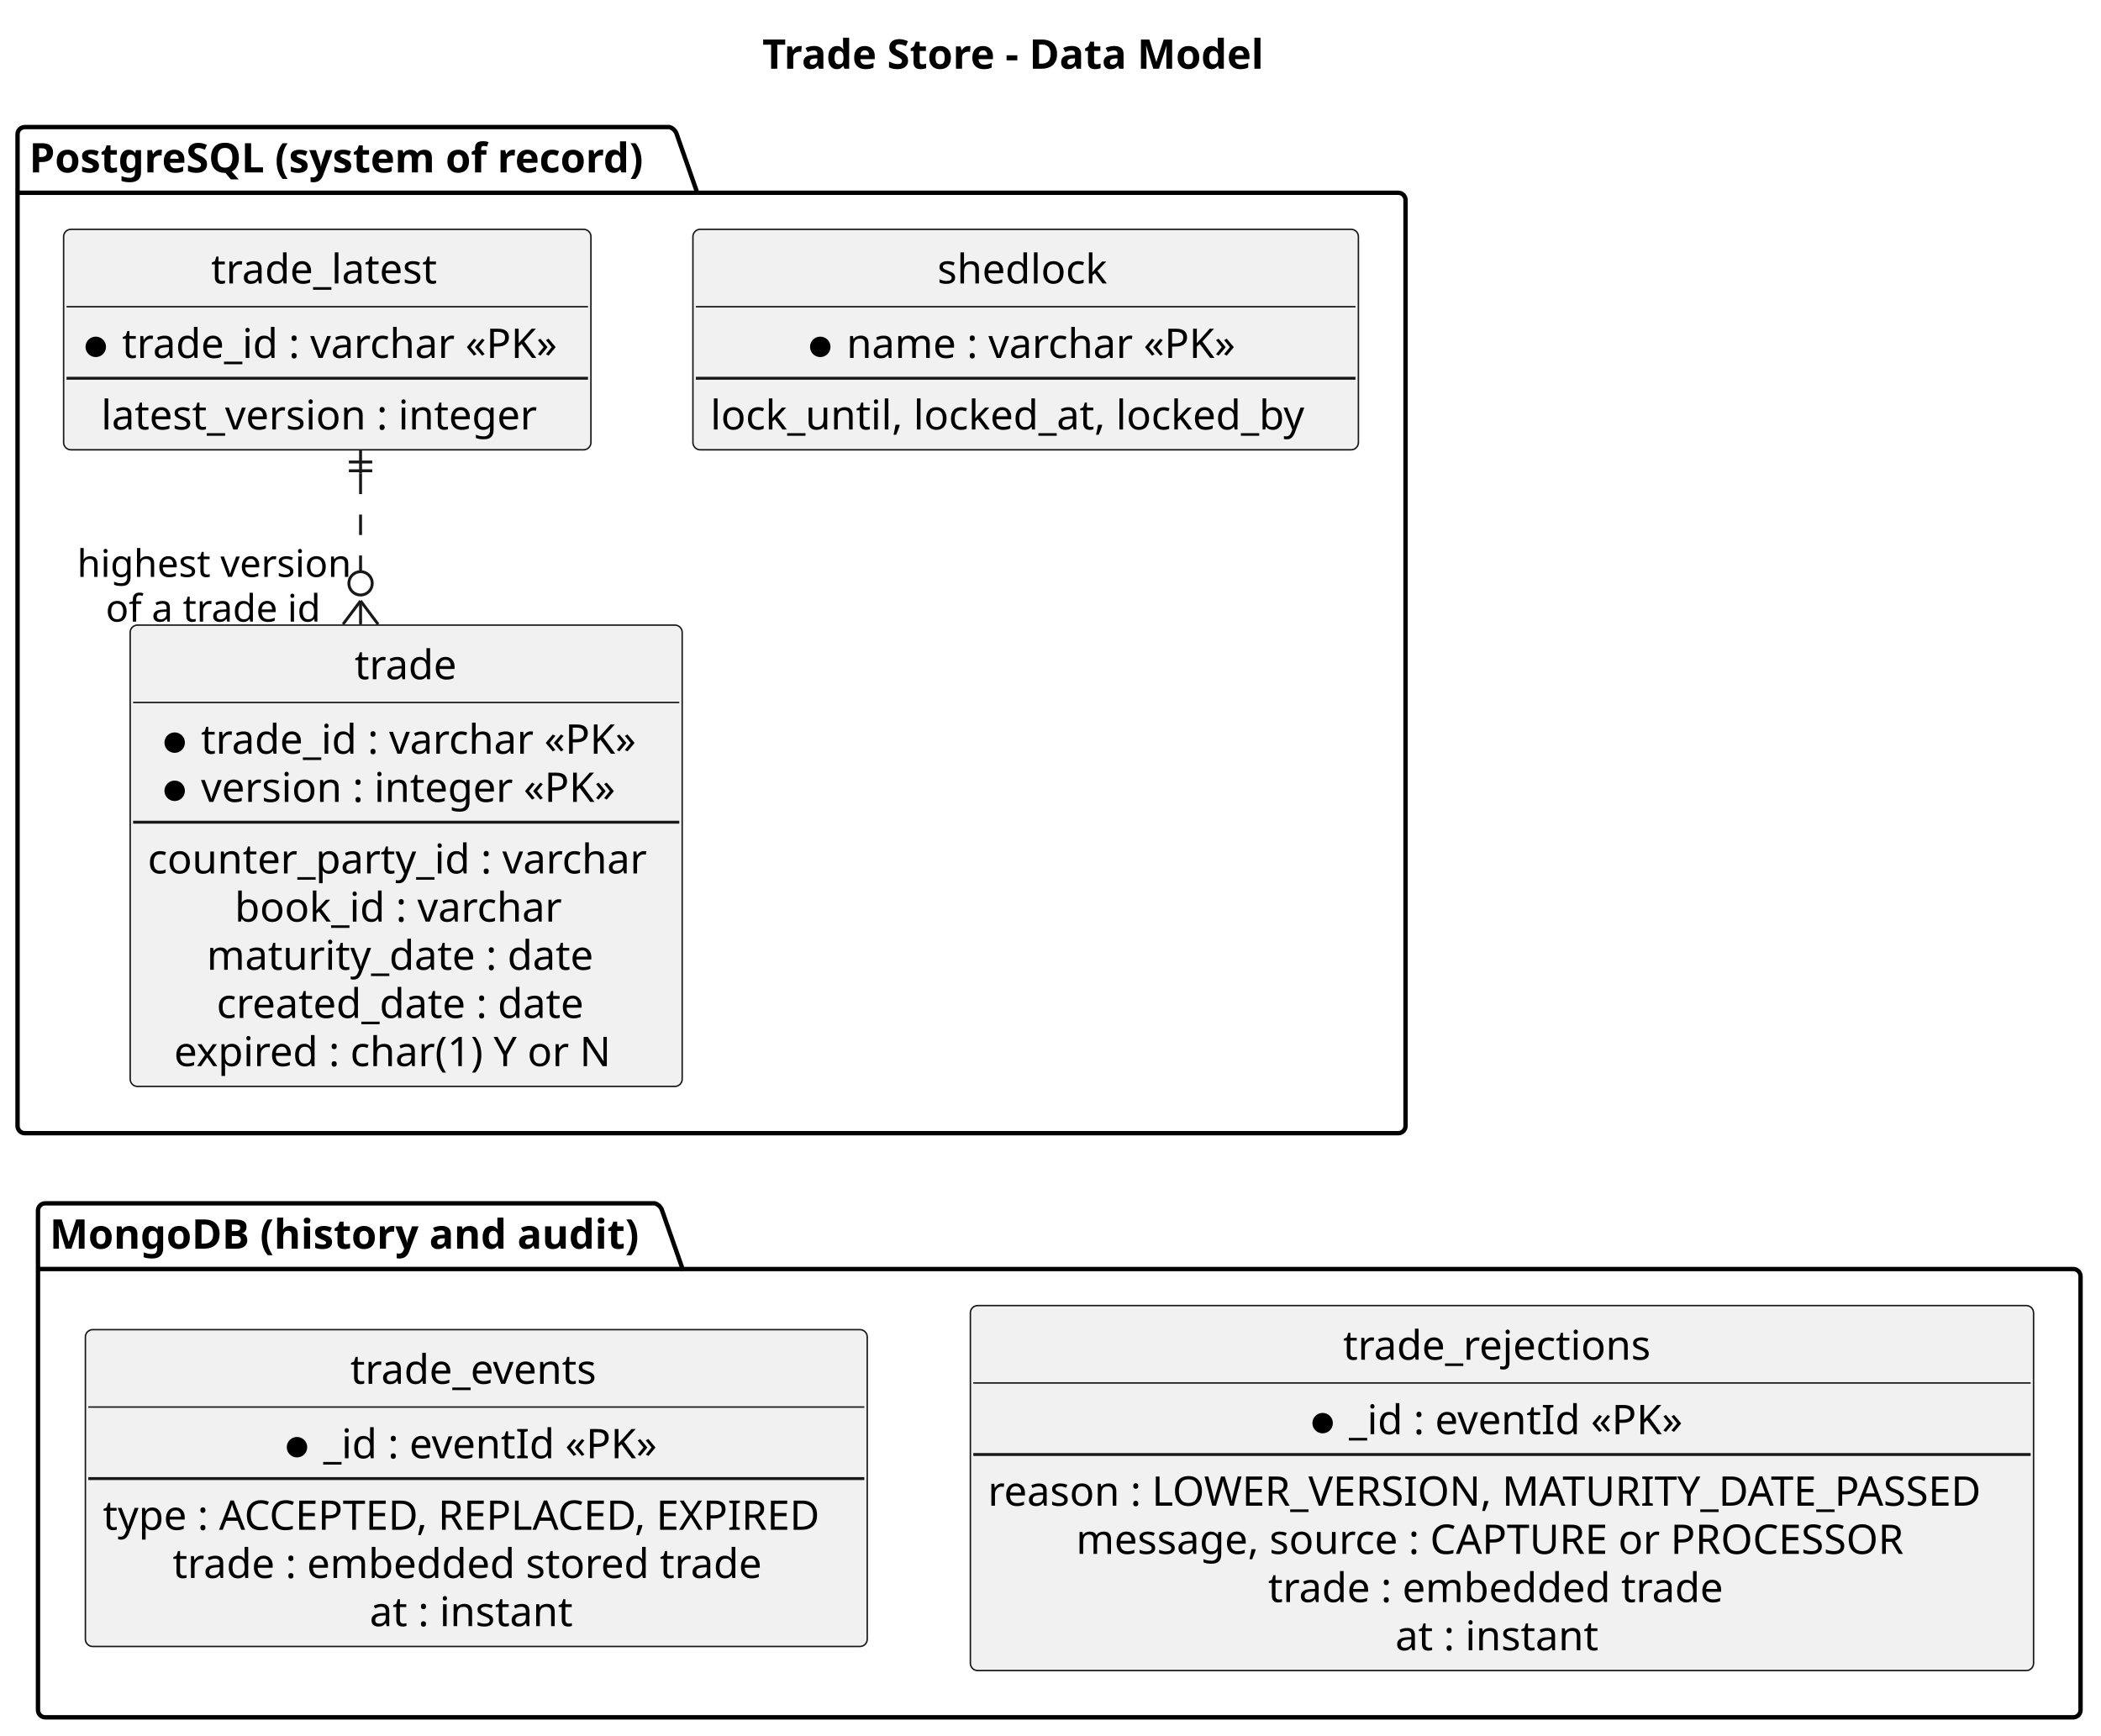
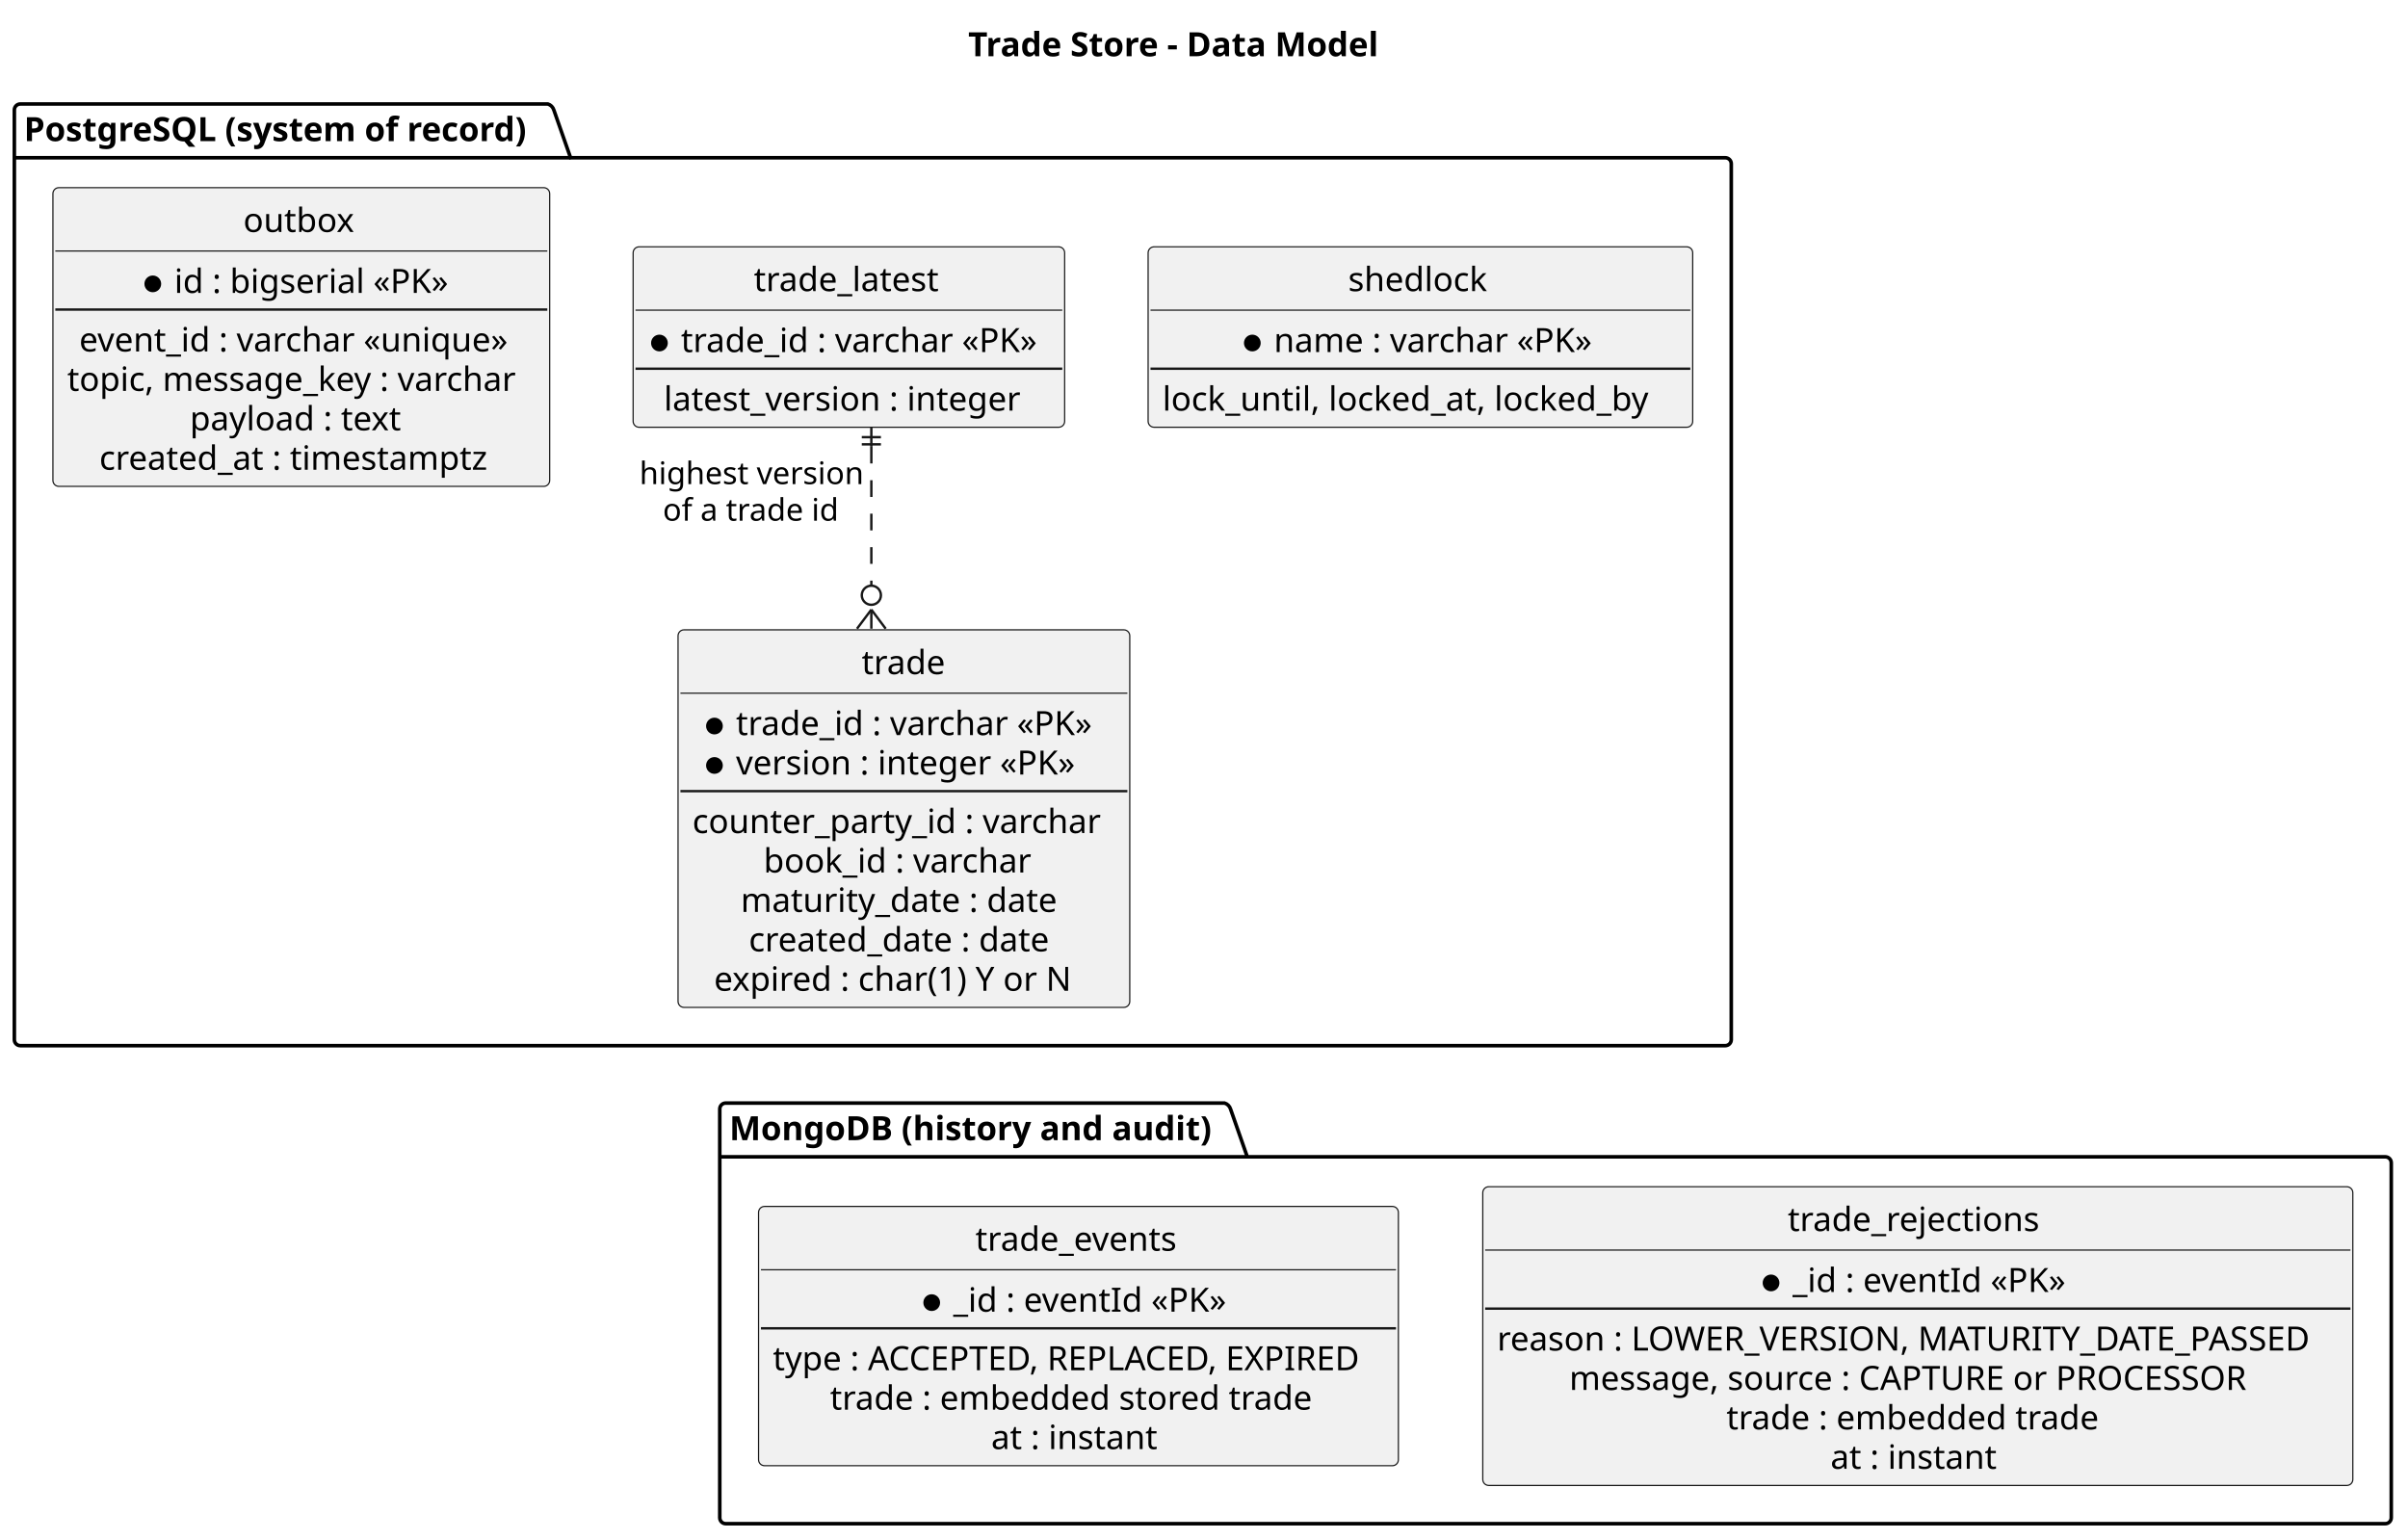
- <svg xmlns="http://www.w3.org/2000/svg" contentStyleType="text/css" height="594px" preserveAspectRatio="none" style="width:719px;height:594px;background:#FFFFFF;" version="1.1" viewBox="0 0 719 594" width="719px" zoomAndPan="magnify">
+ <svg xmlns="http://www.w3.org/2000/svg" contentStyleType="text/css" height="644px" preserveAspectRatio="none" style="width:1007px;height:644px;background:#FFFFFF;" version="1.1" viewBox="0 0 1007 644" width="1007px" zoomAndPan="magnify">
  <defs />
  <g>
-     <text fill="#000000" font-family="sans-serif" font-size="14" font-weight="bold" lengthAdjust="spacing" textLength="183.231" x="260.885" y="23.535">Trade Store - Data Model</text>
+     <text fill="#000000" font-family="sans-serif" font-size="14" font-weight="bold" lengthAdjust="spacing" textLength="183.231" x="404.885" y="23.535">Trade Store - Data Model</text>
    <g id="cluster_PostgreSQL (system of record)">
-       <path d="M8.5,43.488 L229.105,43.488 A3.75,3.75 0 0 1 231.605,45.988 L238.605,65.977 L478.5,65.977 A2.5,2.5 0 0 1 481,68.477 L481,385.358 A2.5,2.5 0 0 1 478.5,387.858 L8.5,387.858 A2.5,2.5 0 0 1 6,385.358 L6,45.988 A2.5,2.5 0 0 1 8.5,43.488 " fill="none" style="stroke:#000000;stroke-width:1.5;" />
+       <path d="M8.5,43.488 L229.105,43.488 A3.75,3.75 0 0 1 231.605,45.988 L238.605,65.977 L721.5,65.977 A2.5,2.5 0 0 1 724,68.477 L724,434.828 A2.5,2.5 0 0 1 721.5,437.328 L8.5,437.328 A2.5,2.5 0 0 1 6,434.828 L6,45.988 A2.5,2.5 0 0 1 8.5,43.488 " fill="none" style="stroke:#000000;stroke-width:1.5;" />
      <line style="stroke:#000000;stroke-width:1.5;" x1="6" x2="238.605" y1="65.977" y2="65.977" />
      <text fill="#000000" font-family="sans-serif" font-size="14" font-weight="bold" lengthAdjust="spacing" textLength="219.605" x="10" y="59.023">PostgreSQL (system of record)</text>
    </g>
    <g id="cluster_MongoDB (history and audit)">
-       <path d="M15.5,411.858 L224.094,411.858 A3.75,3.75 0 0 1 226.594,414.358 L233.594,434.347 L709.5,434.347 A2.5,2.5 0 0 1 712,436.847 L712,585.288 A2.5,2.5 0 0 1 709.5,587.788 L15.5,587.788 A2.5,2.5 0 0 1 13,585.288 L13,414.358 A2.5,2.5 0 0 1 15.5,411.858 " fill="none" style="stroke:#000000;stroke-width:1.5;" />
-       <line style="stroke:#000000;stroke-width:1.5;" x1="13" x2="233.594" y1="434.347" y2="434.347" />
-       <text fill="#000000" font-family="sans-serif" font-size="14" font-weight="bold" lengthAdjust="spacing" textLength="207.594" x="17" y="427.393">MongoDB (history and audit)</text>
+       <path d="M303.5,461.328 L512.094,461.328 A3.75,3.75 0 0 1 514.594,463.828 L521.594,483.817 L997.5,483.817 A2.5,2.5 0 0 1 1000,486.317 L1000,634.758 A2.5,2.5 0 0 1 997.5,637.258 L303.5,637.258 A2.5,2.5 0 0 1 301,634.758 L301,463.828 A2.5,2.5 0 0 1 303.5,461.328 " fill="none" style="stroke:#000000;stroke-width:1.5;" />
+       <line style="stroke:#000000;stroke-width:1.5;" x1="301" x2="521.594" y1="483.817" y2="483.817" />
+       <text fill="#000000" font-family="sans-serif" font-size="14" font-weight="bold" lengthAdjust="spacing" textLength="207.594" x="305" y="476.863">MongoDB (history and audit)</text>
    </g>
    <g id="elem_latest">
-       <rect codeLine="8" fill="#F1F1F1" height="75.465" id="latest" rx="2.5" ry="2.5" style="stroke:#181818;stroke-width:0.5;" width="180.458" x="21.77" y="78.488" />
-       <text fill="#000000" font-family="sans-serif" font-size="14" lengthAdjust="spacing" textLength="79.495" x="72.251" y="97.023">trade_latest</text>
-       <line style="stroke:#181818;stroke-width:0.5;" x1="22.77" x2="201.228" y1="104.977" y2="104.977" />
-       <ellipse cx="32.77" cy="118.721" fill="#000000" rx="3" ry="3" style="stroke:#000000;stroke-width:1;" />
-       <text fill="#000000" font-family="sans-serif" font-size="14" lengthAdjust="spacing" textLength="154.458" x="41.77" y="122.512">trade_id : varchar «PK»</text>
-       <line style="stroke:#181818;stroke-width:1;" x1="22.77" x2="201.228" y1="129.465" y2="129.465" />
-       <text fill="#000000" font-family="sans-serif" font-size="14" lengthAdjust="spacing" textLength="154.752" x="34.623" y="147">latest_version : integer</text>
+       <rect codeLine="8" fill="#F1F1F1" height="75.465" id="latest" rx="2.5" ry="2.5" style="stroke:#181818;stroke-width:0.5;" width="180.458" x="264.77" y="103.228" />
+       <text fill="#000000" font-family="sans-serif" font-size="14" lengthAdjust="spacing" textLength="79.495" x="315.251" y="121.763">trade_latest</text>
+       <line style="stroke:#181818;stroke-width:0.5;" x1="265.77" x2="444.228" y1="129.717" y2="129.717" />
+       <ellipse cx="275.77" cy="143.461" fill="#000000" rx="3" ry="3" style="stroke:#000000;stroke-width:1;" />
+       <text fill="#000000" font-family="sans-serif" font-size="14" lengthAdjust="spacing" textLength="154.458" x="284.77" y="147.252">trade_id : varchar «PK»</text>
+       <line style="stroke:#181818;stroke-width:1;" x1="265.77" x2="444.228" y1="154.205" y2="154.205" />
+       <text fill="#000000" font-family="sans-serif" font-size="14" lengthAdjust="spacing" textLength="154.752" x="277.623" y="171.74">latest_version : integer</text>
    </g>
    <g id="elem_trade">
-       <rect codeLine="13" fill="#F1F1F1" height="157.906" id="trade" rx="2.5" ry="2.5" style="stroke:#181818;stroke-width:0.5;" width="188.907" x="44.55" y="213.948" />
-       <text fill="#000000" font-family="sans-serif" font-size="14" lengthAdjust="spacing" textLength="35.308" x="121.35" y="232.483">trade</text>
-       <line style="stroke:#181818;stroke-width:0.5;" x1="45.55" x2="232.457" y1="240.437" y2="240.437" />
-       <ellipse cx="59.775" cy="254.181" fill="#000000" rx="3" ry="3" style="stroke:#000000;stroke-width:1;" />
-       <text fill="#000000" font-family="sans-serif" font-size="14" lengthAdjust="spacing" textLength="154.458" x="68.775" y="257.972">trade_id : varchar «PK»</text>
-       <ellipse cx="59.775" cy="270.669" fill="#000000" rx="3" ry="3" style="stroke:#000000;stroke-width:1;" />
-       <text fill="#000000" font-family="sans-serif" font-size="14" lengthAdjust="spacing" textLength="146.542" x="68.775" y="274.46">version : integer «PK»</text>
-       <line style="stroke:#181818;stroke-width:1;" x1="45.55" x2="232.457" y1="281.413" y2="281.413" />
-       <text fill="#000000" font-family="sans-serif" font-size="14" lengthAdjust="spacing" textLength="176.907" x="50.55" y="298.948">counter_party_id : varchar</text>
-       <text fill="#000000" font-family="sans-serif" font-size="14" lengthAdjust="spacing" textLength="117.366" x="80.32" y="315.437">book_id : varchar</text>
-       <text fill="#000000" font-family="sans-serif" font-size="14" lengthAdjust="spacing" textLength="136.5" x="70.754" y="331.925">maturity_date : date</text>
-       <text fill="#000000" font-family="sans-serif" font-size="14" lengthAdjust="spacing" textLength="129.726" x="74.141" y="348.413">created_date : date</text>
-       <text fill="#000000" font-family="sans-serif" font-size="14" lengthAdjust="spacing" textLength="158.833" x="59.587" y="364.901">expired : char(1) Y or N</text>
+       <rect codeLine="13" fill="#F1F1F1" height="157.906" id="trade" rx="2.5" ry="2.5" style="stroke:#181818;stroke-width:0.5;" width="188.907" x="283.55" y="263.418" />
+       <text fill="#000000" font-family="sans-serif" font-size="14" lengthAdjust="spacing" textLength="35.308" x="360.35" y="281.953">trade</text>
+       <line style="stroke:#181818;stroke-width:0.5;" x1="284.55" x2="471.457" y1="289.907" y2="289.907" />
+       <ellipse cx="298.775" cy="303.651" fill="#000000" rx="3" ry="3" style="stroke:#000000;stroke-width:1;" />
+       <text fill="#000000" font-family="sans-serif" font-size="14" lengthAdjust="spacing" textLength="154.458" x="307.775" y="307.442">trade_id : varchar «PK»</text>
+       <ellipse cx="298.775" cy="320.139" fill="#000000" rx="3" ry="3" style="stroke:#000000;stroke-width:1;" />
+       <text fill="#000000" font-family="sans-serif" font-size="14" lengthAdjust="spacing" textLength="146.542" x="307.775" y="323.93">version : integer «PK»</text>
+       <line style="stroke:#181818;stroke-width:1;" x1="284.55" x2="471.457" y1="330.883" y2="330.883" />
+       <text fill="#000000" font-family="sans-serif" font-size="14" lengthAdjust="spacing" textLength="176.907" x="289.55" y="348.418">counter_party_id : varchar</text>
+       <text fill="#000000" font-family="sans-serif" font-size="14" lengthAdjust="spacing" textLength="117.366" x="319.32" y="364.907">book_id : varchar</text>
+       <text fill="#000000" font-family="sans-serif" font-size="14" lengthAdjust="spacing" textLength="136.5" x="309.754" y="381.395">maturity_date : date</text>
+       <text fill="#000000" font-family="sans-serif" font-size="14" lengthAdjust="spacing" textLength="129.726" x="313.141" y="397.883">created_date : date</text>
+       <text fill="#000000" font-family="sans-serif" font-size="14" lengthAdjust="spacing" textLength="158.833" x="298.587" y="414.371">expired : char(1) Y or N</text>
+     </g>
+     <g id="elem_outbox">
+       <rect codeLine="23" fill="#F1F1F1" height="124.93" id="outbox" rx="2.5" ry="2.5" style="stroke:#181818;stroke-width:0.5;" width="207.74" x="22.13" y="78.488" />
+       <text fill="#000000" font-family="sans-serif" font-size="14" lengthAdjust="spacing" textLength="48.522" x="101.739" y="97.023">outbox</text>
+       <line style="stroke:#181818;stroke-width:0.5;" x1="23.13" x2="228.87" y1="104.977" y2="104.977" />
+       <ellipse cx="63.899" cy="118.721" fill="#000000" rx="3" ry="3" style="stroke:#000000;stroke-width:1;" />
+       <text fill="#000000" font-family="sans-serif" font-size="14" lengthAdjust="spacing" textLength="120.203" x="72.899" y="122.512">id : bigserial «PK»</text>
+       <line style="stroke:#181818;stroke-width:1;" x1="23.13" x2="228.87" y1="129.465" y2="129.465" />
+       <text fill="#000000" font-family="sans-serif" font-size="14" lengthAdjust="spacing" textLength="185.767" x="33.117" y="147">event_id : varchar «unique»</text>
+       <text fill="#000000" font-family="sans-serif" font-size="14" lengthAdjust="spacing" textLength="195.74" x="28.13" y="163.488">topic, message_key : varchar</text>
+       <text fill="#000000" font-family="sans-serif" font-size="14" lengthAdjust="spacing" textLength="93.194" x="79.403" y="179.977">payload : text</text>
+       <text fill="#000000" font-family="sans-serif" font-size="14" lengthAdjust="spacing" textLength="168.936" x="41.532" y="196.465">created_at : timestamptz</text>
    </g>
    <g id="elem_lock">
-       <rect codeLine="23" fill="#F1F1F1" height="75.465" id="lock" rx="2.5" ry="2.5" style="stroke:#181818;stroke-width:0.5;" width="227.742" x="237.13" y="78.488" />
-       <text fill="#000000" font-family="sans-serif" font-size="14" lengthAdjust="spacing" textLength="60.437" x="320.783" y="97.023">shedlock</text>
-       <line style="stroke:#181818;stroke-width:0.5;" x1="238.13" x2="463.872" y1="104.977" y2="104.977" />
-       <ellipse cx="280.71" cy="118.721" fill="#000000" rx="3" ry="3" style="stroke:#000000;stroke-width:1;" />
-       <text fill="#000000" font-family="sans-serif" font-size="14" lengthAdjust="spacing" textLength="136.582" x="289.71" y="122.512">name : varchar «PK»</text>
-       <line style="stroke:#181818;stroke-width:1;" x1="238.13" x2="463.872" y1="129.465" y2="129.465" />
-       <text fill="#000000" font-family="sans-serif" font-size="14" lengthAdjust="spacing" textLength="215.742" x="243.13" y="147">lock_until, locked_at, locked_by</text>
+       <rect codeLine="31" fill="#F1F1F1" height="75.465" id="lock" rx="2.5" ry="2.5" style="stroke:#181818;stroke-width:0.5;" width="227.742" x="480.13" y="103.228" />
+       <text fill="#000000" font-family="sans-serif" font-size="14" lengthAdjust="spacing" textLength="60.437" x="563.783" y="121.763">shedlock</text>
+       <line style="stroke:#181818;stroke-width:0.5;" x1="481.13" x2="706.872" y1="129.717" y2="129.717" />
+       <ellipse cx="523.71" cy="143.461" fill="#000000" rx="3" ry="3" style="stroke:#000000;stroke-width:1;" />
+       <text fill="#000000" font-family="sans-serif" font-size="14" lengthAdjust="spacing" textLength="136.582" x="532.71" y="147.252">name : varchar «PK»</text>
+       <line style="stroke:#181818;stroke-width:1;" x1="481.13" x2="706.872" y1="154.205" y2="154.205" />
+       <text fill="#000000" font-family="sans-serif" font-size="14" lengthAdjust="spacing" textLength="215.742" x="486.13" y="171.74">lock_until, locked_at, locked_by</text>
    </g>
    <g id="elem_events">
-       <rect codeLine="31" fill="#F1F1F1" height="108.441" id="events" rx="2.5" ry="2.5" style="stroke:#181818;stroke-width:0.5;" width="267.568" x="29.22" y="455.098" />
-       <text fill="#000000" font-family="sans-serif" font-size="14" lengthAdjust="spacing" textLength="86.215" x="119.897" y="473.633">trade_events</text>
-       <line style="stroke:#181818;stroke-width:0.5;" x1="30.22" x2="295.788" y1="481.587" y2="481.587" />
-       <ellipse cx="101.634" cy="495.331" fill="#000000" rx="3" ry="3" style="stroke:#000000;stroke-width:1;" />
-       <text fill="#000000" font-family="sans-serif" font-size="14" lengthAdjust="spacing" textLength="118.74" x="110.634" y="499.122">_id : eventId «PK»</text>
-       <line style="stroke:#181818;stroke-width:1;" x1="30.22" x2="295.788" y1="506.075" y2="506.075" />
-       <text fill="#000000" font-family="sans-serif" font-size="14" lengthAdjust="spacing" textLength="255.568" x="35.22" y="523.61">type : ACCEPTED, REPLACED, EXPIRED</text>
-       <text fill="#000000" font-family="sans-serif" font-size="14" lengthAdjust="spacing" textLength="207.792" x="59.108" y="540.098">trade : embedded stored trade</text>
-       <text fill="#000000" font-family="sans-serif" font-size="14" lengthAdjust="spacing" textLength="73.022" x="126.493" y="556.587">at : instant</text>
+       <rect codeLine="39" fill="#F1F1F1" height="108.441" id="events" rx="2.5" ry="2.5" style="stroke:#181818;stroke-width:0.5;" width="267.568" x="317.22" y="504.568" />
+       <text fill="#000000" font-family="sans-serif" font-size="14" lengthAdjust="spacing" textLength="86.215" x="407.897" y="523.103">trade_events</text>
+       <line style="stroke:#181818;stroke-width:0.5;" x1="318.22" x2="583.788" y1="531.057" y2="531.057" />
+       <ellipse cx="389.634" cy="544.801" fill="#000000" rx="3" ry="3" style="stroke:#000000;stroke-width:1;" />
+       <text fill="#000000" font-family="sans-serif" font-size="14" lengthAdjust="spacing" textLength="118.74" x="398.634" y="548.592">_id : eventId «PK»</text>
+       <line style="stroke:#181818;stroke-width:1;" x1="318.22" x2="583.788" y1="555.545" y2="555.545" />
+       <text fill="#000000" font-family="sans-serif" font-size="14" lengthAdjust="spacing" textLength="255.568" x="323.22" y="573.08">type : ACCEPTED, REPLACED, EXPIRED</text>
+       <text fill="#000000" font-family="sans-serif" font-size="14" lengthAdjust="spacing" textLength="207.792" x="347.108" y="589.568">trade : embedded stored trade</text>
+       <text fill="#000000" font-family="sans-serif" font-size="14" lengthAdjust="spacing" textLength="73.022" x="414.493" y="606.057">at : instant</text>
    </g>
    <g id="elem_rej">
-       <rect codeLine="38" fill="#F1F1F1" height="124.93" id="rej" rx="2.5" ry="2.5" style="stroke:#181818;stroke-width:0.5;" width="363.846" x="332.08" y="446.858" />
-       <text fill="#000000" font-family="sans-serif" font-size="14" lengthAdjust="spacing" textLength="108.773" x="459.616" y="465.393">trade_rejections</text>
-       <line style="stroke:#181818;stroke-width:0.5;" x1="333.08" x2="694.926" y1="473.347" y2="473.347" />
-       <ellipse cx="452.633" cy="487.091" fill="#000000" rx="3" ry="3" style="stroke:#000000;stroke-width:1;" />
-       <text fill="#000000" font-family="sans-serif" font-size="14" lengthAdjust="spacing" textLength="118.74" x="461.633" y="490.882">_id : eventId «PK»</text>
-       <line style="stroke:#181818;stroke-width:1;" x1="333.08" x2="694.926" y1="497.835" y2="497.835" />
-       <text fill="#000000" font-family="sans-serif" font-size="14" lengthAdjust="spacing" textLength="351.846" x="338.08" y="515.37">reason : LOWER_VERSION, MATURITY_DATE_PASSED</text>
-       <text fill="#000000" font-family="sans-serif" font-size="14" lengthAdjust="spacing" textLength="291.491" x="368.257" y="531.858">message, source : CAPTURE or PROCESSOR</text>
-       <text fill="#000000" font-family="sans-serif" font-size="14" lengthAdjust="spacing" textLength="160.05" x="433.978" y="548.347">trade : embedded trade</text>
-       <text fill="#000000" font-family="sans-serif" font-size="14" lengthAdjust="spacing" textLength="73.022" x="477.492" y="564.835">at : instant</text>
+       <rect codeLine="46" fill="#F1F1F1" height="124.93" id="rej" rx="2.5" ry="2.5" style="stroke:#181818;stroke-width:0.5;" width="363.846" x="620.08" y="496.328" />
+       <text fill="#000000" font-family="sans-serif" font-size="14" lengthAdjust="spacing" textLength="108.773" x="747.616" y="514.863">trade_rejections</text>
+       <line style="stroke:#181818;stroke-width:0.5;" x1="621.08" x2="982.926" y1="522.817" y2="522.817" />
+       <ellipse cx="740.633" cy="536.561" fill="#000000" rx="3" ry="3" style="stroke:#000000;stroke-width:1;" />
+       <text fill="#000000" font-family="sans-serif" font-size="14" lengthAdjust="spacing" textLength="118.74" x="749.633" y="540.352">_id : eventId «PK»</text>
+       <line style="stroke:#181818;stroke-width:1;" x1="621.08" x2="982.926" y1="547.305" y2="547.305" />
+       <text fill="#000000" font-family="sans-serif" font-size="14" lengthAdjust="spacing" textLength="351.846" x="626.08" y="564.84">reason : LOWER_VERSION, MATURITY_DATE_PASSED</text>
+       <text fill="#000000" font-family="sans-serif" font-size="14" lengthAdjust="spacing" textLength="291.491" x="656.257" y="581.328">message, source : CAPTURE or PROCESSOR</text>
+       <text fill="#000000" font-family="sans-serif" font-size="14" lengthAdjust="spacing" textLength="160.05" x="721.978" y="597.817">trade : embedded trade</text>
+       <text fill="#000000" font-family="sans-serif" font-size="14" lengthAdjust="spacing" textLength="73.022" x="765.492" y="614.305">at : instant</text>
    </g>
    <g id="link_latest_trade">
-       <path codeLine="48" d="M123.39,162.128 C123.39,179.568 123.39,174.948 123.39,195.658 " fill="none" id="latest-trade" style="stroke:#181818;stroke-width:1;stroke-dasharray:7.0,7.0;" />
-       <line style="stroke:#181818;stroke-width:1;" x1="119.39" x2="127.39" y1="158.128" y2="158.128" />
-       <line style="stroke:#181818;stroke-width:1;" x1="119.39" x2="127.39" y1="161.128" y2="161.128" />
-       <line style="stroke:#181818;stroke-width:1;" x1="123.39" x2="123.39" y1="162.128" y2="154.128" />
-       <line style="stroke:#181818;stroke-width:1;" x1="123.39" x2="129.39" y1="205.658" y2="213.658" />
-       <line style="stroke:#181818;stroke-width:1;" x1="123.39" x2="117.39" y1="205.658" y2="213.658" />
-       <line style="stroke:#181818;stroke-width:1;" x1="123.39" x2="123.39" y1="205.658" y2="213.658" />
-       <ellipse cx="123.39" cy="199.658" fill="none" rx="4" ry="4" style="stroke:#181818;stroke-width:1;" />
-       <text fill="#000000" font-family="sans-serif" font-size="13" lengthAdjust="spacing" textLength="96.573" x="26.39" y="197.457">highest version</text>
-       <text fill="#000000" font-family="sans-serif" font-size="13" lengthAdjust="spacing" textLength="77.01" x="36.172" y="212.767">of a trade id</text>
+       <path codeLine="56" d="M364.39,186.838 C364.39,210.548 364.39,215.978 364.39,244.948 " fill="none" id="latest-trade" style="stroke:#181818;stroke-width:1;stroke-dasharray:7.0,7.0;" />
+       <line style="stroke:#181818;stroke-width:1;" x1="360.39" x2="368.39" y1="182.838" y2="182.838" />
+       <line style="stroke:#181818;stroke-width:1;" x1="360.39" x2="368.39" y1="185.838" y2="185.838" />
+       <line style="stroke:#181818;stroke-width:1;" x1="364.39" x2="364.39" y1="186.838" y2="178.838" />
+       <line style="stroke:#181818;stroke-width:1;" x1="364.39" x2="370.39" y1="254.948" y2="262.948" />
+       <line style="stroke:#181818;stroke-width:1;" x1="364.39" x2="358.39" y1="254.948" y2="262.948" />
+       <line style="stroke:#181818;stroke-width:1;" x1="364.39" x2="364.39" y1="254.948" y2="262.948" />
+       <ellipse cx="364.39" cy="248.948" fill="none" rx="4" ry="4" style="stroke:#181818;stroke-width:1;" />
+       <text fill="#000000" font-family="sans-serif" font-size="13" lengthAdjust="spacing" textLength="96.573" x="267.39" y="202.467">highest version</text>
+       <text fill="#000000" font-family="sans-serif" font-size="13" lengthAdjust="spacing" textLength="77.01" x="277.172" y="217.777">of a trade id</text>
    </g>
  </g>
</svg>
